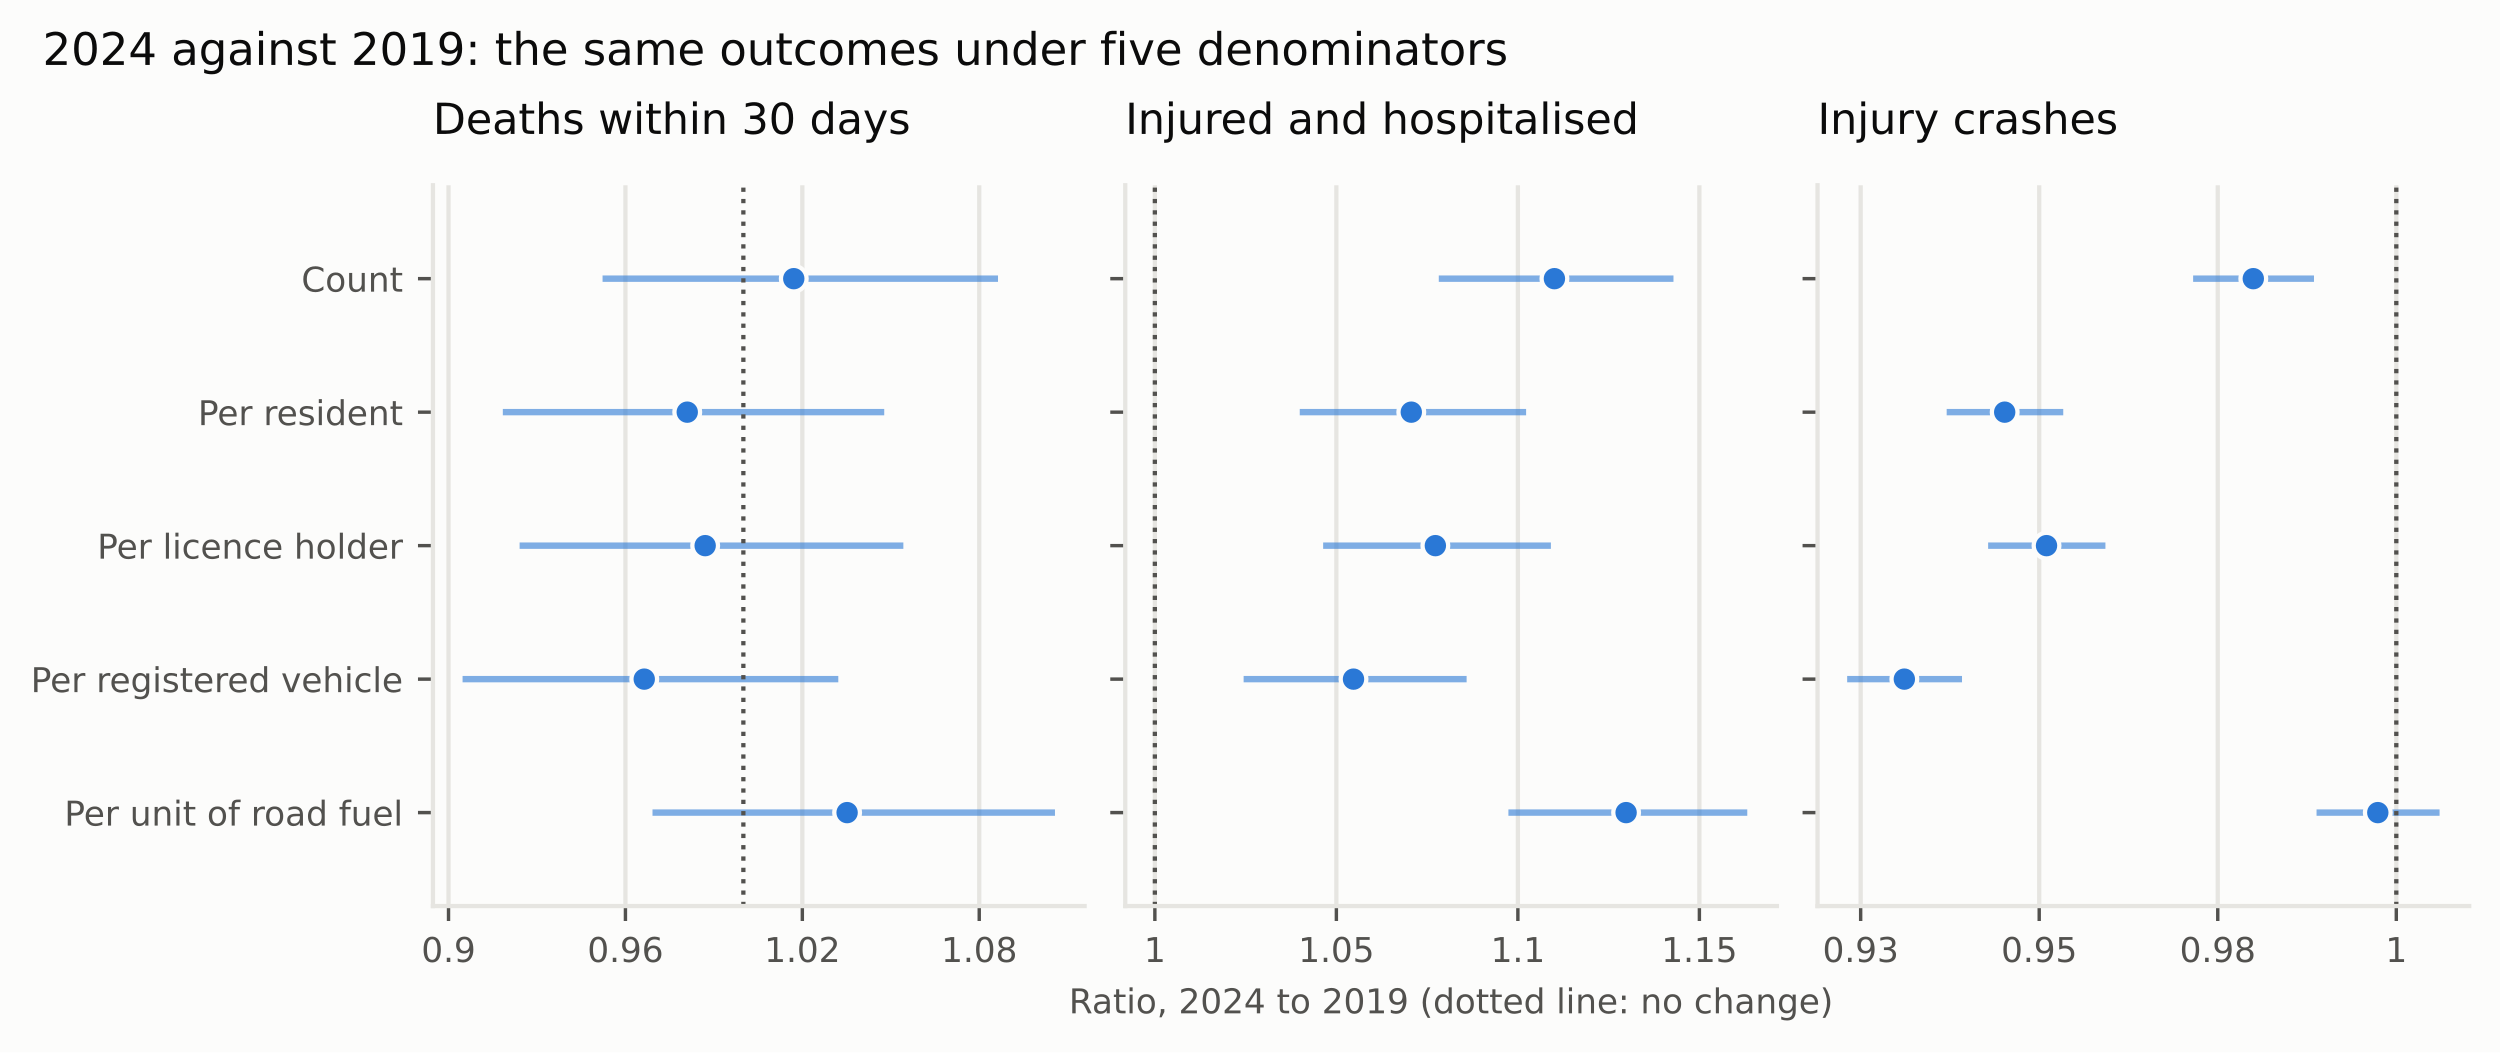
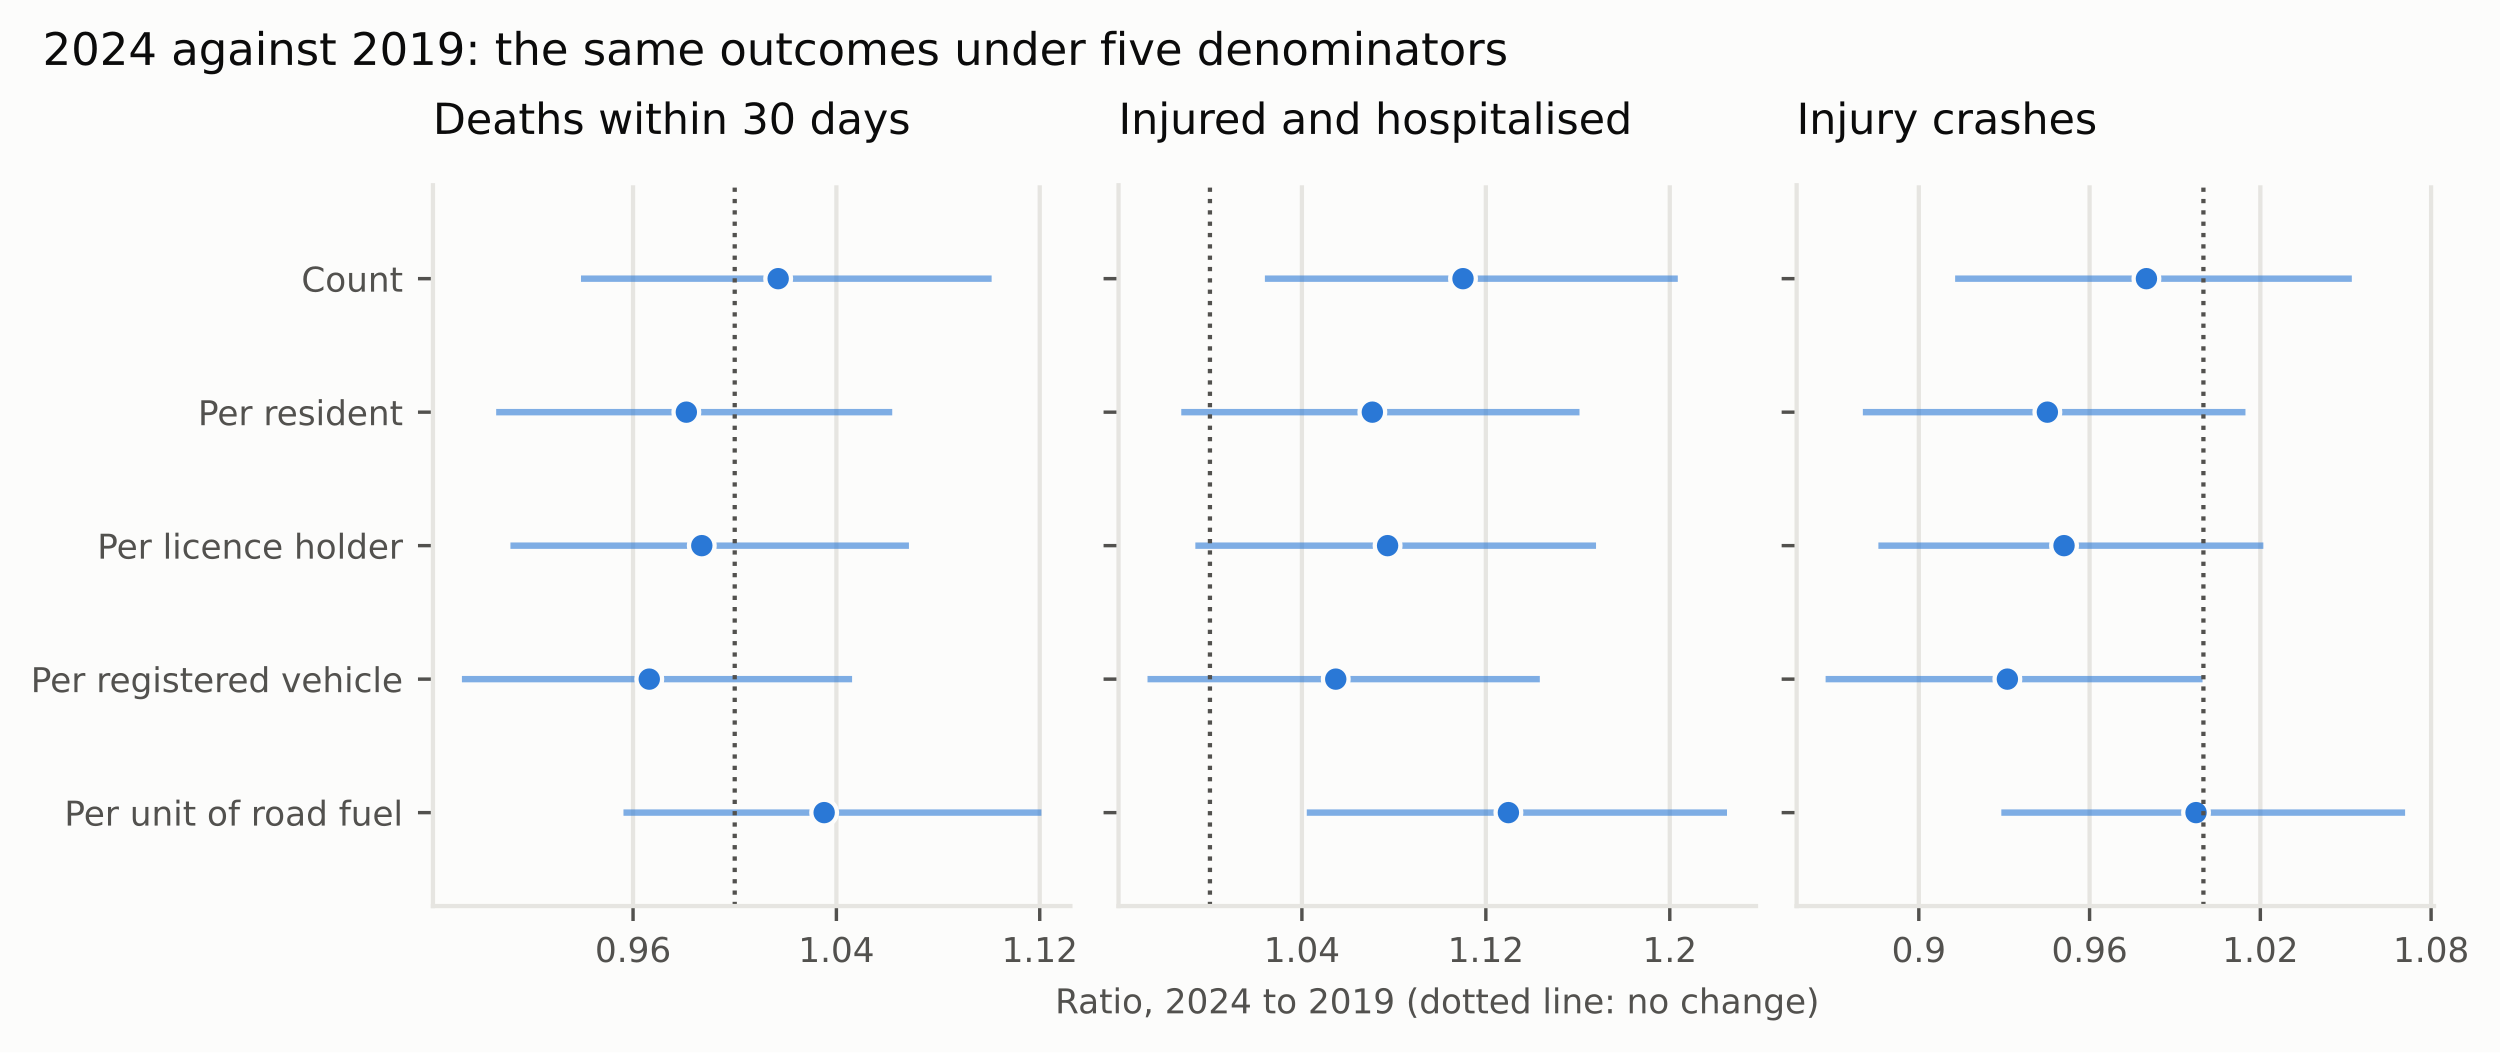
- <svg xmlns="http://www.w3.org/2000/svg" xmlns:xlink="http://www.w3.org/1999/xlink" width="584.4pt" height="246pt" viewBox="0 0 584.4 246" version="1.1">
+ <svg xmlns="http://www.w3.org/2000/svg" xmlns:xlink="http://www.w3.org/1999/xlink" width="584.398pt" height="246pt" viewBox="0 0 584.398 246" version="1.1">
  <defs>
    <style type="text/css">*{stroke-linejoin: round; stroke-linecap: butt}</style>
  </defs>
  <g id="figure_1">
    <g id="patch_1">
-       <path d="M 0 246  L 584.4 246  L 584.4 0  L 0 0  z " style="fill: #fcfcfb" />
+       <path d="M 0 246  L 584.398 246  L 584.398 0  L 0 0  z " style="fill: #fcfcfb" />
    </g>
    <g id="axes_1">
      <g id="patch_2">
-         <path d="M 101.205 211.799  L 253.536 211.799  L 253.536 43.3  L 101.205 43.3  z " style="fill: #fcfcfb" />
+         <path d="M 101.205 211.799  L 250.214 211.799  L 250.214 43.3  L 101.205 43.3  z " style="fill: #fcfcfb" />
      </g>
      <g id="matplotlib.axis_1">
        <g id="xtick_1">
          <g id="line2d_1">
-             <path d="M 104.846 211.799  L 104.846 43.3  " clip-path="url(#paa0eaac6fc)" style="fill: none; stroke: #e6e5e1; stroke-linecap: round" />
+             <path d="M 147.981 211.799  L 147.981 43.3  " clip-path="url(#p9dacc897f0)" style="fill: none; stroke: #e6e5e1; stroke-linecap: round" />
          </g>
          <g id="line2d_2">
            <defs>
              <path id="m3a9c350e79" d="M 0 0  L 0 3.5  " style="stroke: #52514e; stroke-width: 0.8" />
            </defs>
            <g>
-               <use xlink:href="#m3a9c350e79" x="104.846" y="211.799" style="fill: #52514e; stroke: #52514e; stroke-width: 0.8" />
+               <use xlink:href="#m3a9c350e79" x="147.981" y="211.799" style="fill: #52514e; stroke: #52514e; stroke-width: 0.8" />
            </g>
          </g>
          <g id="text_1">
-             <text style="font-size: 8px; font-family: 'DejaVu Sans', 'Bitstream Vera Sans', 'Computer Modern Sans Serif', 'Lucida Grande', 'Verdana', 'Geneva', 'Lucid', 'Arial', 'Helvetica', 'Avant Garde', sans-serif; text-anchor: middle; fill: #52514e" x="104.846" y="224.877" transform="rotate(-0 104.8459 224.877)">0.9</text>
+             <text style="font-size: 8px; font-family: 'DejaVu Sans', 'Bitstream Vera Sans', 'Computer Modern Sans Serif', 'Lucida Grande', 'Verdana', 'Geneva', 'Lucid', 'Arial', 'Helvetica', 'Avant Garde', sans-serif; text-anchor: middle; fill: #52514e" x="147.981" y="224.877" transform="rotate(-0 147.9812 224.877)">0.96</text>
          </g>
        </g>
        <g id="xtick_2">
          <g id="line2d_3">
-             <path d="M 146.2 211.799  L 146.2 43.3  " clip-path="url(#paa0eaac6fc)" style="fill: none; stroke: #e6e5e1; stroke-linecap: round" />
+             <path d="M 195.514 211.799  L 195.514 43.3  " clip-path="url(#p9dacc897f0)" style="fill: none; stroke: #e6e5e1; stroke-linecap: round" />
          </g>
          <g id="line2d_4">
            <g>
-               <use xlink:href="#m3a9c350e79" x="146.2" y="211.799" style="fill: #52514e; stroke: #52514e; stroke-width: 0.8" />
+               <use xlink:href="#m3a9c350e79" x="195.514" y="211.799" style="fill: #52514e; stroke: #52514e; stroke-width: 0.8" />
            </g>
          </g>
          <g id="text_2">
-             <text style="font-size: 8px; font-family: 'DejaVu Sans', 'Bitstream Vera Sans', 'Computer Modern Sans Serif', 'Lucida Grande', 'Verdana', 'Geneva', 'Lucid', 'Arial', 'Helvetica', 'Avant Garde', sans-serif; text-anchor: middle; fill: #52514e" x="146.2" y="224.877" transform="rotate(-0 146.1997 224.877)">0.96</text>
+             <text style="font-size: 8px; font-family: 'DejaVu Sans', 'Bitstream Vera Sans', 'Computer Modern Sans Serif', 'Lucida Grande', 'Verdana', 'Geneva', 'Lucid', 'Arial', 'Helvetica', 'Avant Garde', sans-serif; text-anchor: middle; fill: #52514e" x="195.514" y="224.877" transform="rotate(-0 195.5139 224.877)">1.04</text>
          </g>
        </g>
        <g id="xtick_3">
          <g id="line2d_5">
-             <path d="M 187.554 211.799  L 187.554 43.3  " clip-path="url(#paa0eaac6fc)" style="fill: none; stroke: #e6e5e1; stroke-linecap: round" />
+             <path d="M 243.047 211.799  L 243.047 43.3  " clip-path="url(#p9dacc897f0)" style="fill: none; stroke: #e6e5e1; stroke-linecap: round" />
          </g>
          <g id="line2d_6">
            <g>
-               <use xlink:href="#m3a9c350e79" x="187.554" y="211.799" style="fill: #52514e; stroke: #52514e; stroke-width: 0.8" />
+               <use xlink:href="#m3a9c350e79" x="243.047" y="211.799" style="fill: #52514e; stroke: #52514e; stroke-width: 0.8" />
            </g>
          </g>
          <g id="text_3">
-             <text style="font-size: 8px; font-family: 'DejaVu Sans', 'Bitstream Vera Sans', 'Computer Modern Sans Serif', 'Lucida Grande', 'Verdana', 'Geneva', 'Lucid', 'Arial', 'Helvetica', 'Avant Garde', sans-serif; text-anchor: middle; fill: #52514e" x="187.554" y="224.877" transform="rotate(-0 187.5535 224.877)">1.02</text>
-           </g>
-         </g>
-         <g id="xtick_4">
-           <g id="line2d_7">
-             <path d="M 228.907 211.799  L 228.907 43.3  " clip-path="url(#paa0eaac6fc)" style="fill: none; stroke: #e6e5e1; stroke-linecap: round" />
-           </g>
-           <g id="line2d_8">
-             <g>
-               <use xlink:href="#m3a9c350e79" x="228.907" y="211.799" style="fill: #52514e; stroke: #52514e; stroke-width: 0.8" />
-             </g>
-           </g>
-           <g id="text_4">
-             <text style="font-size: 8px; font-family: 'DejaVu Sans', 'Bitstream Vera Sans', 'Computer Modern Sans Serif', 'Lucida Grande', 'Verdana', 'Geneva', 'Lucid', 'Arial', 'Helvetica', 'Avant Garde', sans-serif; text-anchor: middle; fill: #52514e" x="228.907" y="224.877" transform="rotate(-0 228.9074 224.877)">1.08</text>
+             <text style="font-size: 8px; font-family: 'DejaVu Sans', 'Bitstream Vera Sans', 'Computer Modern Sans Serif', 'Lucida Grande', 'Verdana', 'Geneva', 'Lucid', 'Arial', 'Helvetica', 'Avant Garde', sans-serif; text-anchor: middle; fill: #52514e" x="243.047" y="224.877" transform="rotate(-0 243.0466 224.877)">1.12</text>
          </g>
        </g>
      </g>
      <g id="matplotlib.axis_2">
        <g id="ytick_1">
-           <g id="line2d_9">
+           <g id="line2d_7">
            <defs>
              <path id="mdd3c75259f" d="M 0 0  L -3.5 0  " style="stroke: #52514e; stroke-width: 0.8" />
            </defs>
            <g>
              <use xlink:href="#mdd3c75259f" x="101.205" y="65.142" style="fill: #52514e; stroke: #52514e; stroke-width: 0.8" />
            </g>
          </g>
+           <g id="text_4">
+             <text style="font-size: 8px; font-family: 'DejaVu Sans', 'Bitstream Vera Sans', 'Computer Modern Sans Serif', 'Lucida Grande', 'Verdana', 'Geneva', 'Lucid', 'Arial', 'Helvetica', 'Avant Garde', sans-serif; text-anchor: end; fill: #52514e" x="94.205" y="68.181" transform="rotate(-0 94.205 68.18128)">Count</text>
+           </g>
+         </g>
+         <g id="ytick_2">
+           <g id="line2d_8">
+             <g>
+               <use xlink:href="#mdd3c75259f" x="101.205" y="96.346" style="fill: #52514e; stroke: #52514e; stroke-width: 0.8" />
+             </g>
+           </g>
          <g id="text_5">
-             <text style="font-size: 8px; font-family: 'DejaVu Sans', 'Bitstream Vera Sans', 'Computer Modern Sans Serif', 'Lucida Grande', 'Verdana', 'Geneva', 'Lucid', 'Arial', 'Helvetica', 'Avant Garde', sans-serif; text-anchor: end; fill: #52514e" x="94.205" y="68.181" transform="rotate(-0 94.205 68.18128)">Count</text>
-           </g>
-         </g>
-         <g id="ytick_2">
+             <text style="font-size: 8px; font-family: 'DejaVu Sans', 'Bitstream Vera Sans', 'Computer Modern Sans Serif', 'Lucida Grande', 'Verdana', 'Geneva', 'Lucid', 'Arial', 'Helvetica', 'Avant Garde', sans-serif; text-anchor: end; fill: #52514e" x="94.205" y="99.385" transform="rotate(-0 94.205 99.38514)">Per resident</text>
+           </g>
+         </g>
+         <g id="ytick_3">
+           <g id="line2d_9">
+             <g>
+               <use xlink:href="#mdd3c75259f" x="101.205" y="127.549" style="fill: #52514e; stroke: #52514e; stroke-width: 0.8" />
+             </g>
+           </g>
+           <g id="text_6">
+             <text style="font-size: 8px; font-family: 'DejaVu Sans', 'Bitstream Vera Sans', 'Computer Modern Sans Serif', 'Lucida Grande', 'Verdana', 'Geneva', 'Lucid', 'Arial', 'Helvetica', 'Avant Garde', sans-serif; text-anchor: end; fill: #52514e" x="94.205" y="130.589" transform="rotate(-0 94.205 130.5887)">Per licence holder</text>
+           </g>
+         </g>
+         <g id="ytick_4">
          <g id="line2d_10">
            <g>
-               <use xlink:href="#mdd3c75259f" x="101.205" y="96.346" style="fill: #52514e; stroke: #52514e; stroke-width: 0.8" />
-             </g>
-           </g>
-           <g id="text_6">
-             <text style="font-size: 8px; font-family: 'DejaVu Sans', 'Bitstream Vera Sans', 'Computer Modern Sans Serif', 'Lucida Grande', 'Verdana', 'Geneva', 'Lucid', 'Arial', 'Helvetica', 'Avant Garde', sans-serif; text-anchor: end; fill: #52514e" x="94.205" y="99.385" transform="rotate(-0 94.205 99.38514)">Per resident</text>
-           </g>
-         </g>
-         <g id="ytick_3">
+               <use xlink:href="#mdd3c75259f" x="101.205" y="158.753" style="fill: #52514e; stroke: #52514e; stroke-width: 0.8" />
+             </g>
+           </g>
+           <g id="text_7">
+             <text style="font-size: 8px; font-family: 'DejaVu Sans', 'Bitstream Vera Sans', 'Computer Modern Sans Serif', 'Lucida Grande', 'Verdana', 'Geneva', 'Lucid', 'Arial', 'Helvetica', 'Avant Garde', sans-serif; text-anchor: end; fill: #52514e" x="94.205" y="161.792" transform="rotate(-0 94.205 161.7922)">Per registered vehicle</text>
+           </g>
+         </g>
+         <g id="ytick_5">
          <g id="line2d_11">
            <g>
-               <use xlink:href="#mdd3c75259f" x="101.205" y="127.549" style="fill: #52514e; stroke: #52514e; stroke-width: 0.8" />
-             </g>
-           </g>
-           <g id="text_7">
-             <text style="font-size: 8px; font-family: 'DejaVu Sans', 'Bitstream Vera Sans', 'Computer Modern Sans Serif', 'Lucida Grande', 'Verdana', 'Geneva', 'Lucid', 'Arial', 'Helvetica', 'Avant Garde', sans-serif; text-anchor: end; fill: #52514e" x="94.205" y="130.589" transform="rotate(-0 94.205 130.5887)">Per licence holder</text>
-           </g>
-         </g>
-         <g id="ytick_4">
-           <g id="line2d_12">
-             <g>
-               <use xlink:href="#mdd3c75259f" x="101.205" y="158.753" style="fill: #52514e; stroke: #52514e; stroke-width: 0.8" />
+               <use xlink:href="#mdd3c75259f" x="101.205" y="189.956" style="fill: #52514e; stroke: #52514e; stroke-width: 0.8" />
            </g>
          </g>
          <g id="text_8">
-             <text style="font-size: 8px; font-family: 'DejaVu Sans', 'Bitstream Vera Sans', 'Computer Modern Sans Serif', 'Lucida Grande', 'Verdana', 'Geneva', 'Lucid', 'Arial', 'Helvetica', 'Avant Garde', sans-serif; text-anchor: end; fill: #52514e" x="94.205" y="161.792" transform="rotate(-0 94.205 161.7922)">Per registered vehicle</text>
-           </g>
-         </g>
-         <g id="ytick_5">
-           <g id="line2d_13">
-             <g>
-               <use xlink:href="#mdd3c75259f" x="101.205" y="189.956" style="fill: #52514e; stroke: #52514e; stroke-width: 0.8" />
-             </g>
-           </g>
-           <g id="text_9">
            <text style="font-size: 8px; font-family: 'DejaVu Sans', 'Bitstream Vera Sans', 'Computer Modern Sans Serif', 'Lucida Grande', 'Verdana', 'Geneva', 'Lucid', 'Arial', 'Helvetica', 'Avant Garde', sans-serif; text-anchor: end; fill: #52514e" x="94.205" y="192.996" transform="rotate(-0 94.205 192.9958)">Per unit of road fuel</text>
          </g>
        </g>
      </g>
      <g id="LineCollection_1">
-         <path d="M 140.853 65.142  L 233.293 65.142  " clip-path="url(#paa0eaac6fc)" style="fill: none; stroke: #2a78d6; stroke-opacity: 0.6; stroke-width: 1.5" />
-         <path d="M 117.54 96.346  L 206.697 96.346  " clip-path="url(#paa0eaac6fc)" style="fill: none; stroke: #2a78d6; stroke-opacity: 0.6; stroke-width: 1.5" />
-         <path d="M 121.462 127.549  L 211.171 127.549  " clip-path="url(#paa0eaac6fc)" style="fill: none; stroke: #2a78d6; stroke-opacity: 0.6; stroke-width: 1.5" />
-         <path d="M 108.129 158.753  L 195.96 158.753  " clip-path="url(#paa0eaac6fc)" style="fill: none; stroke: #2a78d6; stroke-opacity: 0.6; stroke-width: 1.5" />
-         <path d="M 152.527 189.956  L 246.612 189.956  " clip-path="url(#paa0eaac6fc)" style="fill: none; stroke: #2a78d6; stroke-opacity: 0.6; stroke-width: 1.5" />
-       </g>
-       <g id="line2d_14">
+         <path d="M 135.811 65.142  L 231.804 65.142  " clip-path="url(#p9dacc897f0)" style="fill: none; stroke: #2a78d6; stroke-opacity: 0.6; stroke-width: 1.5" />
+         <path d="M 115.983 96.346  L 208.566 96.346  " clip-path="url(#p9dacc897f0)" style="fill: none; stroke: #2a78d6; stroke-opacity: 0.6; stroke-width: 1.5" />
+         <path d="M 119.318 127.549  L 212.475 127.549  " clip-path="url(#p9dacc897f0)" style="fill: none; stroke: #2a78d6; stroke-opacity: 0.6; stroke-width: 1.5" />
+         <path d="M 107.978 158.753  L 199.185 158.753  " clip-path="url(#p9dacc897f0)" style="fill: none; stroke: #2a78d6; stroke-opacity: 0.6; stroke-width: 1.5" />
+         <path d="M 145.741 189.956  L 243.441 189.956  " clip-path="url(#p9dacc897f0)" style="fill: none; stroke: #2a78d6; stroke-opacity: 0.6; stroke-width: 1.5" />
+       </g>
+       <g id="line2d_12">
        <defs>
          <path id="m46226ccf0c" d="M 0 3  C 0.796 3 1.559 2.684 2.121 2.121  C 2.684 1.559 3 0.796 3 0  C 3 -0.796 2.684 -1.559 2.121 -2.121  C 1.559 -2.684 0.796 -3 0 -3  C -0.796 -3 -1.559 -2.684 -2.121 -2.121  C -2.684 -1.559 -3 -0.796 -3 0  C -3 0.796 -2.684 1.559 -2.121 2.121  C -1.559 2.684 -0.796 3 0 3  z " style="stroke: #fcfcfb" />
        </defs>
-         <g clip-path="url(#paa0eaac6fc)">
-           <use xlink:href="#m46226ccf0c" x="185.551" y="65.142" style="fill: #2a78d6; stroke: #fcfcfb" />
-           <use xlink:href="#m46226ccf0c" x="160.651" y="96.346" style="fill: #2a78d6; stroke: #fcfcfb" />
-           <use xlink:href="#m46226ccf0c" x="164.84" y="127.549" style="fill: #2a78d6; stroke: #fcfcfb" />
-           <use xlink:href="#m46226ccf0c" x="150.599" y="158.753" style="fill: #2a78d6; stroke: #fcfcfb" />
-           <use xlink:href="#m46226ccf0c" x="198.021" y="189.956" style="fill: #2a78d6; stroke: #fcfcfb" />
-         </g>
-       </g>
-       <g id="line2d_15">
-         <path d="M 173.769 211.799  L 173.769 43.3  " clip-path="url(#paa0eaac6fc)" style="fill: none; stroke-dasharray: 1,1.65; stroke-dashoffset: 0; stroke: #52514e" />
+         <g clip-path="url(#p9dacc897f0)">
+           <use xlink:href="#m46226ccf0c" x="181.904" y="65.142" style="fill: #2a78d6; stroke: #fcfcfb" />
+           <use xlink:href="#m46226ccf0c" x="160.439" y="96.346" style="fill: #2a78d6; stroke: #fcfcfb" />
+           <use xlink:href="#m46226ccf0c" x="164.05" y="127.549" style="fill: #2a78d6; stroke: #fcfcfb" />
+           <use xlink:href="#m46226ccf0c" x="151.773" y="158.753" style="fill: #2a78d6; stroke: #fcfcfb" />
+           <use xlink:href="#m46226ccf0c" x="192.654" y="189.956" style="fill: #2a78d6; stroke: #fcfcfb" />
+         </g>
+       </g>
+       <g id="line2d_13">
+         <path d="M 171.748 211.799  L 171.748 43.3  " clip-path="url(#p9dacc897f0)" style="fill: none; stroke-dasharray: 1,1.65; stroke-dashoffset: 0; stroke: #52514e" />
      </g>
      <g id="patch_3">
        <path d="M 101.205 211.799  L 101.205 43.3  " style="fill: none; stroke: #e6e5e1; stroke-linejoin: miter; stroke-linecap: square" />
      </g>
      <g id="patch_4">
-         <path d="M 101.205 211.799  L 253.536 211.799  " style="fill: none; stroke: #e6e5e1; stroke-linejoin: miter; stroke-linecap: square" />
-       </g>
-       <g id="text_10">
+         <path d="M 101.205 211.799  L 250.214 211.799  " style="fill: none; stroke: #e6e5e1; stroke-linejoin: miter; stroke-linecap: square" />
+       </g>
+       <g id="text_9">
        <text style="font-size: 10px; font-family: 'DejaVu Sans', 'Bitstream Vera Sans', 'Computer Modern Sans Serif', 'Lucida Grande', 'Verdana', 'Geneva', 'Lucid', 'Arial', 'Helvetica', 'Avant Garde', sans-serif; text-anchor: start; fill: #0b0b0b" x="101.205" y="31.3" transform="rotate(-0 101.205 31.29974)">Deaths within 30 days</text>
      </g>
    </g>
    <g id="axes_2">
      <g id="patch_5">
-         <path d="M 263.037 211.799  L 415.368 211.799  L 415.368 43.3  L 263.037 43.3  z " style="fill: #fcfcfb" />
+         <path d="M 261.468 211.799  L 410.477 211.799  L 410.477 43.3  L 261.468 43.3  z " style="fill: #fcfcfb" />
      </g>
      <g id="matplotlib.axis_3">
+         <g id="xtick_4">
+           <g id="line2d_14">
+             <path d="M 304.332 211.799  L 304.332 43.3  " clip-path="url(#p8fe2b2ac42)" style="fill: none; stroke: #e6e5e1; stroke-linecap: round" />
+           </g>
+           <g id="line2d_15">
+             <g>
+               <use xlink:href="#m3a9c350e79" x="304.332" y="211.799" style="fill: #52514e; stroke: #52514e; stroke-width: 0.8" />
+             </g>
+           </g>
+           <g id="text_10">
+             <text style="font-size: 8px; font-family: 'DejaVu Sans', 'Bitstream Vera Sans', 'Computer Modern Sans Serif', 'Lucida Grande', 'Verdana', 'Geneva', 'Lucid', 'Arial', 'Helvetica', 'Avant Garde', sans-serif; text-anchor: middle; fill: #52514e" x="304.332" y="224.877" transform="rotate(-0 304.3317 224.877)">1.04</text>
+           </g>
+         </g>
        <g id="xtick_5">
          <g id="line2d_16">
-             <path d="M 269.961 211.799  L 269.961 43.3  " clip-path="url(#p11121ed322)" style="fill: none; stroke: #e6e5e1; stroke-linecap: round" />
+             <path d="M 347.329 211.799  L 347.329 43.3  " clip-path="url(#p8fe2b2ac42)" style="fill: none; stroke: #e6e5e1; stroke-linecap: round" />
          </g>
          <g id="line2d_17">
            <g>
-               <use xlink:href="#m3a9c350e79" x="269.961" y="211.799" style="fill: #52514e; stroke: #52514e; stroke-width: 0.8" />
+               <use xlink:href="#m3a9c350e79" x="347.329" y="211.799" style="fill: #52514e; stroke: #52514e; stroke-width: 0.8" />
            </g>
          </g>
          <g id="text_11">
-             <text style="font-size: 8px; font-family: 'DejaVu Sans', 'Bitstream Vera Sans', 'Computer Modern Sans Serif', 'Lucida Grande', 'Verdana', 'Geneva', 'Lucid', 'Arial', 'Helvetica', 'Avant Garde', sans-serif; text-anchor: middle; fill: #52514e" x="269.961" y="224.877" transform="rotate(-0 269.9608 224.877)">1</text>
+             <text style="font-size: 8px; font-family: 'DejaVu Sans', 'Bitstream Vera Sans', 'Computer Modern Sans Serif', 'Lucida Grande', 'Verdana', 'Geneva', 'Lucid', 'Arial', 'Helvetica', 'Avant Garde', sans-serif; text-anchor: middle; fill: #52514e" x="347.329" y="224.877" transform="rotate(-0 347.3294 224.877)">1.12</text>
          </g>
        </g>
        <g id="xtick_6">
          <g id="line2d_18">
-             <path d="M 312.39 211.799  L 312.39 43.3  " clip-path="url(#p11121ed322)" style="fill: none; stroke: #e6e5e1; stroke-linecap: round" />
+             <path d="M 390.327 211.799  L 390.327 43.3  " clip-path="url(#p8fe2b2ac42)" style="fill: none; stroke: #e6e5e1; stroke-linecap: round" />
          </g>
          <g id="line2d_19">
            <g>
-               <use xlink:href="#m3a9c350e79" x="312.39" y="211.799" style="fill: #52514e; stroke: #52514e; stroke-width: 0.8" />
+               <use xlink:href="#m3a9c350e79" x="390.327" y="211.799" style="fill: #52514e; stroke: #52514e; stroke-width: 0.8" />
            </g>
          </g>
          <g id="text_12">
-             <text style="font-size: 8px; font-family: 'DejaVu Sans', 'Bitstream Vera Sans', 'Computer Modern Sans Serif', 'Lucida Grande', 'Verdana', 'Geneva', 'Lucid', 'Arial', 'Helvetica', 'Avant Garde', sans-serif; text-anchor: middle; fill: #52514e" x="312.39" y="224.877" transform="rotate(-0 312.3901 224.877)">1.05</text>
-           </g>
-         </g>
-         <g id="xtick_7">
-           <g id="line2d_20">
-             <path d="M 354.819 211.799  L 354.819 43.3  " clip-path="url(#p11121ed322)" style="fill: none; stroke: #e6e5e1; stroke-linecap: round" />
-           </g>
-           <g id="line2d_21">
-             <g>
-               <use xlink:href="#m3a9c350e79" x="354.819" y="211.799" style="fill: #52514e; stroke: #52514e; stroke-width: 0.8" />
-             </g>
-           </g>
-           <g id="text_13">
-             <text style="font-size: 8px; font-family: 'DejaVu Sans', 'Bitstream Vera Sans', 'Computer Modern Sans Serif', 'Lucida Grande', 'Verdana', 'Geneva', 'Lucid', 'Arial', 'Helvetica', 'Avant Garde', sans-serif; text-anchor: middle; fill: #52514e" x="354.819" y="224.877" transform="rotate(-0 354.8193 224.877)">1.1</text>
-           </g>
-         </g>
-         <g id="xtick_8">
-           <g id="line2d_22">
-             <path d="M 397.249 211.799  L 397.249 43.3  " clip-path="url(#p11121ed322)" style="fill: none; stroke: #e6e5e1; stroke-linecap: round" />
-           </g>
-           <g id="line2d_23">
-             <g>
-               <use xlink:href="#m3a9c350e79" x="397.249" y="211.799" style="fill: #52514e; stroke: #52514e; stroke-width: 0.8" />
-             </g>
-           </g>
-           <g id="text_14">
-             <text style="font-size: 8px; font-family: 'DejaVu Sans', 'Bitstream Vera Sans', 'Computer Modern Sans Serif', 'Lucida Grande', 'Verdana', 'Geneva', 'Lucid', 'Arial', 'Helvetica', 'Avant Garde', sans-serif; text-anchor: middle; fill: #52514e" x="397.249" y="224.877" transform="rotate(-0 397.2486 224.877)">1.15</text>
-           </g>
-         </g>
-         <g id="text_15">
-           <text style="font-size: 8px; font-family: 'DejaVu Sans', 'Bitstream Vera Sans', 'Computer Modern Sans Serif', 'Lucida Grande', 'Verdana', 'Geneva', 'Lucid', 'Arial', 'Helvetica', 'Avant Garde', sans-serif; text-anchor: middle; fill: #52514e" x="339.202" y="236.878" transform="rotate(-0 339.2023 236.8776)">Ratio, 2024 to 2019 (dotted line: no change)</text>
+             <text style="font-size: 8px; font-family: 'DejaVu Sans', 'Bitstream Vera Sans', 'Computer Modern Sans Serif', 'Lucida Grande', 'Verdana', 'Geneva', 'Lucid', 'Arial', 'Helvetica', 'Avant Garde', sans-serif; text-anchor: middle; fill: #52514e" x="390.327" y="224.877" transform="rotate(-0 390.327 224.877)">1.2</text>
+           </g>
+         </g>
+         <g id="text_13">
+           <text style="font-size: 8px; font-family: 'DejaVu Sans', 'Bitstream Vera Sans', 'Computer Modern Sans Serif', 'Lucida Grande', 'Verdana', 'Geneva', 'Lucid', 'Arial', 'Helvetica', 'Avant Garde', sans-serif; text-anchor: middle; fill: #52514e" x="335.973" y="236.878" transform="rotate(-0 335.9726 236.8776)">Ratio, 2024 to 2019 (dotted line: no change)</text>
        </g>
      </g>
      <g id="matplotlib.axis_4">
        <g id="ytick_6">
+           <g id="line2d_20">
+             <g>
+               <use xlink:href="#mdd3c75259f" x="261.468" y="65.142" style="fill: #52514e; stroke: #52514e; stroke-width: 0.8" />
+             </g>
+           </g>
+         </g>
+         <g id="ytick_7">
+           <g id="line2d_21">
+             <g>
+               <use xlink:href="#mdd3c75259f" x="261.468" y="96.346" style="fill: #52514e; stroke: #52514e; stroke-width: 0.8" />
+             </g>
+           </g>
+         </g>
+         <g id="ytick_8">
+           <g id="line2d_22">
+             <g>
+               <use xlink:href="#mdd3c75259f" x="261.468" y="127.549" style="fill: #52514e; stroke: #52514e; stroke-width: 0.8" />
+             </g>
+           </g>
+         </g>
+         <g id="ytick_9">
+           <g id="line2d_23">
+             <g>
+               <use xlink:href="#mdd3c75259f" x="261.468" y="158.753" style="fill: #52514e; stroke: #52514e; stroke-width: 0.8" />
+             </g>
+           </g>
+         </g>
+         <g id="ytick_10">
          <g id="line2d_24">
            <g>
-               <use xlink:href="#mdd3c75259f" x="263.037" y="65.142" style="fill: #52514e; stroke: #52514e; stroke-width: 0.8" />
-             </g>
-           </g>
-         </g>
-         <g id="ytick_7">
-           <g id="line2d_25">
-             <g>
-               <use xlink:href="#mdd3c75259f" x="263.037" y="96.346" style="fill: #52514e; stroke: #52514e; stroke-width: 0.8" />
-             </g>
-           </g>
-         </g>
-         <g id="ytick_8">
-           <g id="line2d_26">
-             <g>
-               <use xlink:href="#mdd3c75259f" x="263.037" y="127.549" style="fill: #52514e; stroke: #52514e; stroke-width: 0.8" />
-             </g>
-           </g>
-         </g>
-         <g id="ytick_9">
-           <g id="line2d_27">
-             <g>
-               <use xlink:href="#mdd3c75259f" x="263.037" y="158.753" style="fill: #52514e; stroke: #52514e; stroke-width: 0.8" />
-             </g>
-           </g>
-         </g>
-         <g id="ytick_10">
-           <g id="line2d_28">
-             <g>
-               <use xlink:href="#mdd3c75259f" x="263.037" y="189.956" style="fill: #52514e; stroke: #52514e; stroke-width: 0.8" />
+               <use xlink:href="#mdd3c75259f" x="261.468" y="189.956" style="fill: #52514e; stroke: #52514e; stroke-width: 0.8" />
            </g>
          </g>
        </g>
      </g>
      <g id="LineCollection_2">
-         <path d="M 336.329 65.142  L 391.192 65.142  " clip-path="url(#p11121ed322)" style="fill: none; stroke: #2a78d6; stroke-opacity: 0.6; stroke-width: 1.5" />
-         <path d="M 303.83 96.346  L 356.744 96.346  " clip-path="url(#p11121ed322)" style="fill: none; stroke: #2a78d6; stroke-opacity: 0.6; stroke-width: 1.5" />
-         <path d="M 309.297 127.549  L 362.539 127.549  " clip-path="url(#p11121ed322)" style="fill: none; stroke: #2a78d6; stroke-opacity: 0.6; stroke-width: 1.5" />
-         <path d="M 290.71 158.753  L 342.838 158.753  " clip-path="url(#p11121ed322)" style="fill: none; stroke: #2a78d6; stroke-opacity: 0.6; stroke-width: 1.5" />
-         <path d="M 352.605 189.956  L 408.444 189.956  " clip-path="url(#p11121ed322)" style="fill: none; stroke: #2a78d6; stroke-opacity: 0.6; stroke-width: 1.5" />
-       </g>
-       <g id="line2d_29">
-         <g clip-path="url(#p11121ed322)">
-           <use xlink:href="#m46226ccf0c" x="363.361" y="65.142" style="fill: #2a78d6; stroke: #fcfcfb" />
-           <use xlink:href="#m46226ccf0c" x="329.902" y="96.346" style="fill: #2a78d6; stroke: #fcfcfb" />
-           <use xlink:href="#m46226ccf0c" x="335.531" y="127.549" style="fill: #2a78d6; stroke: #fcfcfb" />
-           <use xlink:href="#m46226ccf0c" x="316.395" y="158.753" style="fill: #2a78d6; stroke: #fcfcfb" />
-           <use xlink:href="#m46226ccf0c" x="380.118" y="189.956" style="fill: #2a78d6; stroke: #fcfcfb" />
-         </g>
-       </g>
-       <g id="line2d_30">
-         <path d="M 269.961 211.799  L 269.961 43.3  " clip-path="url(#p11121ed322)" style="fill: none; stroke-dasharray: 1,1.65; stroke-dashoffset: 0; stroke: #52514e" />
+         <path d="M 295.68 65.142  L 392.198 65.142  " clip-path="url(#p8fe2b2ac42)" style="fill: none; stroke: #2a78d6; stroke-opacity: 0.6; stroke-width: 1.5" />
+         <path d="M 276.132 96.346  L 369.222 96.346  " clip-path="url(#p8fe2b2ac42)" style="fill: none; stroke: #2a78d6; stroke-opacity: 0.6; stroke-width: 1.5" />
+         <path d="M 279.421 127.549  L 373.087 127.549  " clip-path="url(#p8fe2b2ac42)" style="fill: none; stroke: #2a78d6; stroke-opacity: 0.6; stroke-width: 1.5" />
+         <path d="M 268.241 158.753  L 359.947 158.753  " clip-path="url(#p8fe2b2ac42)" style="fill: none; stroke: #2a78d6; stroke-opacity: 0.6; stroke-width: 1.5" />
+         <path d="M 305.469 189.956  L 403.704 189.956  " clip-path="url(#p8fe2b2ac42)" style="fill: none; stroke: #2a78d6; stroke-opacity: 0.6; stroke-width: 1.5" />
+       </g>
+       <g id="line2d_25">
+         <g clip-path="url(#p8fe2b2ac42)">
+           <use xlink:href="#m46226ccf0c" x="341.99" y="65.142" style="fill: #2a78d6; stroke: #fcfcfb" />
+           <use xlink:href="#m46226ccf0c" x="320.798" y="96.346" style="fill: #2a78d6; stroke: #fcfcfb" />
+           <use xlink:href="#m46226ccf0c" x="324.363" y="127.549" style="fill: #2a78d6; stroke: #fcfcfb" />
+           <use xlink:href="#m46226ccf0c" x="312.243" y="158.753" style="fill: #2a78d6; stroke: #fcfcfb" />
+           <use xlink:href="#m46226ccf0c" x="352.603" y="189.956" style="fill: #2a78d6; stroke: #fcfcfb" />
+         </g>
+       </g>
+       <g id="line2d_26">
+         <path d="M 282.833 211.799  L 282.833 43.3  " clip-path="url(#p8fe2b2ac42)" style="fill: none; stroke-dasharray: 1,1.65; stroke-dashoffset: 0; stroke: #52514e" />
      </g>
      <g id="patch_6">
-         <path d="M 263.037 211.799  L 263.037 43.3  " style="fill: none; stroke: #e6e5e1; stroke-linejoin: miter; stroke-linecap: square" />
+         <path d="M 261.468 211.799  L 261.468 43.3  " style="fill: none; stroke: #e6e5e1; stroke-linejoin: miter; stroke-linecap: square" />
      </g>
      <g id="patch_7">
-         <path d="M 263.037 211.799  L 415.368 211.799  " style="fill: none; stroke: #e6e5e1; stroke-linejoin: miter; stroke-linecap: square" />
-       </g>
-       <g id="text_16">
-         <text style="font-size: 10px; font-family: 'DejaVu Sans', 'Bitstream Vera Sans', 'Computer Modern Sans Serif', 'Lucida Grande', 'Verdana', 'Geneva', 'Lucid', 'Arial', 'Helvetica', 'Avant Garde', sans-serif; text-anchor: start; fill: #0b0b0b" x="263.037" y="31.3" transform="rotate(-0 263.0367 31.29974)">Injured and hospitalised</text>
+         <path d="M 261.468 211.799  L 410.477 211.799  " style="fill: none; stroke: #e6e5e1; stroke-linejoin: miter; stroke-linecap: square" />
+       </g>
+       <g id="text_14">
+         <text style="font-size: 10px; font-family: 'DejaVu Sans', 'Bitstream Vera Sans', 'Computer Modern Sans Serif', 'Lucida Grande', 'Verdana', 'Geneva', 'Lucid', 'Arial', 'Helvetica', 'Avant Garde', sans-serif; text-anchor: start; fill: #0b0b0b" x="261.468" y="31.3" transform="rotate(-0 261.4681 31.29974)">Injured and hospitalised</text>
      </g>
    </g>
    <g id="axes_3">
      <g id="patch_8">
-         <path d="M 424.868 211.799  L 577.2 211.799  L 577.2 43.3  L 424.868 43.3  z " style="fill: #fcfcfb" />
+         <path d="M 419.978 211.799  L 568.987 211.799  L 568.987 43.3  L 419.978 43.3  z " style="fill: #fcfcfb" />
      </g>
      <g id="matplotlib.axis_5">
+         <g id="xtick_7">
+           <g id="line2d_27">
+             <path d="M 448.541 211.799  L 448.541 43.3  " clip-path="url(#p228d12078e)" style="fill: none; stroke: #e6e5e1; stroke-linecap: round" />
+           </g>
+           <g id="line2d_28">
+             <g>
+               <use xlink:href="#m3a9c350e79" x="448.541" y="211.799" style="fill: #52514e; stroke: #52514e; stroke-width: 0.8" />
+             </g>
+           </g>
+           <g id="text_15">
+             <text style="font-size: 8px; font-family: 'DejaVu Sans', 'Bitstream Vera Sans', 'Computer Modern Sans Serif', 'Lucida Grande', 'Verdana', 'Geneva', 'Lucid', 'Arial', 'Helvetica', 'Avant Garde', sans-serif; text-anchor: middle; fill: #52514e" x="448.541" y="224.877" transform="rotate(-0 448.5408 224.877)">0.9</text>
+           </g>
+         </g>
+         <g id="xtick_8">
+           <g id="line2d_29">
+             <path d="M 488.458 211.799  L 488.458 43.3  " clip-path="url(#p228d12078e)" style="fill: none; stroke: #e6e5e1; stroke-linecap: round" />
+           </g>
+           <g id="line2d_30">
+             <g>
+               <use xlink:href="#m3a9c350e79" x="488.458" y="211.799" style="fill: #52514e; stroke: #52514e; stroke-width: 0.8" />
+             </g>
+           </g>
+           <g id="text_16">
+             <text style="font-size: 8px; font-family: 'DejaVu Sans', 'Bitstream Vera Sans', 'Computer Modern Sans Serif', 'Lucida Grande', 'Verdana', 'Geneva', 'Lucid', 'Arial', 'Helvetica', 'Avant Garde', sans-serif; text-anchor: middle; fill: #52514e" x="488.458" y="224.877" transform="rotate(-0 488.4578 224.877)">0.96</text>
+           </g>
+         </g>
        <g id="xtick_9">
          <g id="line2d_31">
-             <path d="M 434.948 211.799  L 434.948 43.3  " clip-path="url(#pae38110b72)" style="fill: none; stroke: #e6e5e1; stroke-linecap: round" />
+             <path d="M 528.375 211.799  L 528.375 43.3  " clip-path="url(#p228d12078e)" style="fill: none; stroke: #e6e5e1; stroke-linecap: round" />
          </g>
          <g id="line2d_32">
            <g>
-               <use xlink:href="#m3a9c350e79" x="434.948" y="211.799" style="fill: #52514e; stroke: #52514e; stroke-width: 0.8" />
+               <use xlink:href="#m3a9c350e79" x="528.375" y="211.799" style="fill: #52514e; stroke: #52514e; stroke-width: 0.8" />
            </g>
          </g>
          <g id="text_17">
-             <text style="font-size: 8px; font-family: 'DejaVu Sans', 'Bitstream Vera Sans', 'Computer Modern Sans Serif', 'Lucida Grande', 'Verdana', 'Geneva', 'Lucid', 'Arial', 'Helvetica', 'Avant Garde', sans-serif; text-anchor: middle; fill: #52514e" x="434.948" y="224.877" transform="rotate(-0 434.948 224.877)">0.93</text>
+             <text style="font-size: 8px; font-family: 'DejaVu Sans', 'Bitstream Vera Sans', 'Computer Modern Sans Serif', 'Lucida Grande', 'Verdana', 'Geneva', 'Lucid', 'Arial', 'Helvetica', 'Avant Garde', sans-serif; text-anchor: middle; fill: #52514e" x="528.375" y="224.877" transform="rotate(-0 528.3748 224.877)">1.02</text>
          </g>
        </g>
        <g id="xtick_10">
          <g id="line2d_33">
-             <path d="M 476.685 211.799  L 476.685 43.3  " clip-path="url(#pae38110b72)" style="fill: none; stroke: #e6e5e1; stroke-linecap: round" />
+             <path d="M 568.292 211.799  L 568.292 43.3  " clip-path="url(#p228d12078e)" style="fill: none; stroke: #e6e5e1; stroke-linecap: round" />
          </g>
          <g id="line2d_34">
            <g>
-               <use xlink:href="#m3a9c350e79" x="476.685" y="211.799" style="fill: #52514e; stroke: #52514e; stroke-width: 0.8" />
+               <use xlink:href="#m3a9c350e79" x="568.292" y="211.799" style="fill: #52514e; stroke: #52514e; stroke-width: 0.8" />
            </g>
          </g>
          <g id="text_18">
-             <text style="font-size: 8px; font-family: 'DejaVu Sans', 'Bitstream Vera Sans', 'Computer Modern Sans Serif', 'Lucida Grande', 'Verdana', 'Geneva', 'Lucid', 'Arial', 'Helvetica', 'Avant Garde', sans-serif; text-anchor: middle; fill: #52514e" x="476.685" y="224.877" transform="rotate(-0 476.685 224.877)">0.95</text>
-           </g>
-         </g>
-         <g id="xtick_11">
-           <g id="line2d_35">
-             <path d="M 518.422 211.799  L 518.422 43.3  " clip-path="url(#pae38110b72)" style="fill: none; stroke: #e6e5e1; stroke-linecap: round" />
-           </g>
-           <g id="line2d_36">
-             <g>
-               <use xlink:href="#m3a9c350e79" x="518.422" y="211.799" style="fill: #52514e; stroke: #52514e; stroke-width: 0.8" />
-             </g>
-           </g>
-           <g id="text_19">
-             <text style="font-size: 8px; font-family: 'DejaVu Sans', 'Bitstream Vera Sans', 'Computer Modern Sans Serif', 'Lucida Grande', 'Verdana', 'Geneva', 'Lucid', 'Arial', 'Helvetica', 'Avant Garde', sans-serif; text-anchor: middle; fill: #52514e" x="518.422" y="224.877" transform="rotate(-0 518.422 224.877)">0.98</text>
-           </g>
-         </g>
-         <g id="xtick_12">
-           <g id="line2d_37">
-             <path d="M 560.159 211.799  L 560.159 43.3  " clip-path="url(#pae38110b72)" style="fill: none; stroke: #e6e5e1; stroke-linecap: round" />
-           </g>
-           <g id="line2d_38">
-             <g>
-               <use xlink:href="#m3a9c350e79" x="560.159" y="211.799" style="fill: #52514e; stroke: #52514e; stroke-width: 0.8" />
-             </g>
-           </g>
-           <g id="text_20">
-             <text style="font-size: 8px; font-family: 'DejaVu Sans', 'Bitstream Vera Sans', 'Computer Modern Sans Serif', 'Lucida Grande', 'Verdana', 'Geneva', 'Lucid', 'Arial', 'Helvetica', 'Avant Garde', sans-serif; text-anchor: middle; fill: #52514e" x="560.159" y="224.877" transform="rotate(-0 560.159 224.877)">1</text>
+             <text style="font-size: 8px; font-family: 'DejaVu Sans', 'Bitstream Vera Sans', 'Computer Modern Sans Serif', 'Lucida Grande', 'Verdana', 'Geneva', 'Lucid', 'Arial', 'Helvetica', 'Avant Garde', sans-serif; text-anchor: middle; fill: #52514e" x="568.292" y="224.877" transform="rotate(-0 568.2918 224.877)">1.08</text>
          </g>
        </g>
      </g>
      <g id="matplotlib.axis_6">
        <g id="ytick_11">
+           <g id="line2d_35">
+             <g>
+               <use xlink:href="#mdd3c75259f" x="419.978" y="65.142" style="fill: #52514e; stroke: #52514e; stroke-width: 0.8" />
+             </g>
+           </g>
+         </g>
+         <g id="ytick_12">
+           <g id="line2d_36">
+             <g>
+               <use xlink:href="#mdd3c75259f" x="419.978" y="96.346" style="fill: #52514e; stroke: #52514e; stroke-width: 0.8" />
+             </g>
+           </g>
+         </g>
+         <g id="ytick_13">
+           <g id="line2d_37">
+             <g>
+               <use xlink:href="#mdd3c75259f" x="419.978" y="127.549" style="fill: #52514e; stroke: #52514e; stroke-width: 0.8" />
+             </g>
+           </g>
+         </g>
+         <g id="ytick_14">
+           <g id="line2d_38">
+             <g>
+               <use xlink:href="#mdd3c75259f" x="419.978" y="158.753" style="fill: #52514e; stroke: #52514e; stroke-width: 0.8" />
+             </g>
+           </g>
+         </g>
+         <g id="ytick_15">
          <g id="line2d_39">
            <g>
-               <use xlink:href="#mdd3c75259f" x="424.868" y="65.142" style="fill: #52514e; stroke: #52514e; stroke-width: 0.8" />
-             </g>
-           </g>
-         </g>
-         <g id="ytick_12">
-           <g id="line2d_40">
-             <g>
-               <use xlink:href="#mdd3c75259f" x="424.868" y="96.346" style="fill: #52514e; stroke: #52514e; stroke-width: 0.8" />
-             </g>
-           </g>
-         </g>
-         <g id="ytick_13">
-           <g id="line2d_41">
-             <g>
-               <use xlink:href="#mdd3c75259f" x="424.868" y="127.549" style="fill: #52514e; stroke: #52514e; stroke-width: 0.8" />
-             </g>
-           </g>
-         </g>
-         <g id="ytick_14">
-           <g id="line2d_42">
-             <g>
-               <use xlink:href="#mdd3c75259f" x="424.868" y="158.753" style="fill: #52514e; stroke: #52514e; stroke-width: 0.8" />
-             </g>
-           </g>
-         </g>
-         <g id="ytick_15">
-           <g id="line2d_43">
-             <g>
-               <use xlink:href="#mdd3c75259f" x="424.868" y="189.956" style="fill: #52514e; stroke: #52514e; stroke-width: 0.8" />
+               <use xlink:href="#mdd3c75259f" x="419.978" y="189.956" style="fill: #52514e; stroke: #52514e; stroke-width: 0.8" />
            </g>
          </g>
        </g>
      </g>
      <g id="LineCollection_3">
-         <path d="M 512.664 65.142  L 540.92 65.142  " clip-path="url(#pae38110b72)" style="fill: none; stroke: #2a78d6; stroke-opacity: 0.6; stroke-width: 1.5" />
-         <path d="M 455.051 96.346  L 482.304 96.346  " clip-path="url(#pae38110b72)" style="fill: none; stroke: #2a78d6; stroke-opacity: 0.6; stroke-width: 1.5" />
-         <path d="M 464.743 127.549  L 492.165 127.549  " clip-path="url(#pae38110b72)" style="fill: none; stroke: #2a78d6; stroke-opacity: 0.6; stroke-width: 1.5" />
-         <path d="M 431.792 158.753  L 458.64 158.753  " clip-path="url(#pae38110b72)" style="fill: none; stroke: #2a78d6; stroke-opacity: 0.6; stroke-width: 1.5" />
-         <path d="M 541.516 189.956  L 570.275 189.956  " clip-path="url(#pae38110b72)" style="fill: none; stroke: #2a78d6; stroke-opacity: 0.6; stroke-width: 1.5" />
-       </g>
-       <g id="line2d_44">
-         <g clip-path="url(#pae38110b72)">
-           <use xlink:href="#m46226ccf0c" x="526.731" y="65.142" style="fill: #2a78d6; stroke: #fcfcfb" />
-           <use xlink:href="#m46226ccf0c" x="468.618" y="96.346" style="fill: #2a78d6; stroke: #fcfcfb" />
-           <use xlink:href="#m46226ccf0c" x="478.395" y="127.549" style="fill: #2a78d6; stroke: #fcfcfb" />
-           <use xlink:href="#m46226ccf0c" x="445.158" y="158.753" style="fill: #2a78d6; stroke: #fcfcfb" />
-           <use xlink:href="#m46226ccf0c" x="555.834" y="189.956" style="fill: #2a78d6; stroke: #fcfcfb" />
-         </g>
-       </g>
-       <g id="line2d_45">
-         <path d="M 560.159 211.799  L 560.159 43.3  " clip-path="url(#pae38110b72)" style="fill: none; stroke-dasharray: 1,1.65; stroke-dashoffset: 0; stroke: #52514e" />
+         <path d="M 457.028 65.142  L 549.762 65.142  " clip-path="url(#p228d12078e)" style="fill: none; stroke: #2a78d6; stroke-opacity: 0.6; stroke-width: 1.5" />
+         <path d="M 435.458 96.346  L 524.899 96.346  " clip-path="url(#p228d12078e)" style="fill: none; stroke: #2a78d6; stroke-opacity: 0.6; stroke-width: 1.5" />
+         <path d="M 439.087 127.549  L 529.082 127.549  " clip-path="url(#p228d12078e)" style="fill: none; stroke: #2a78d6; stroke-opacity: 0.6; stroke-width: 1.5" />
+         <path d="M 426.751 158.753  L 514.862 158.753  " clip-path="url(#p228d12078e)" style="fill: none; stroke: #2a78d6; stroke-opacity: 0.6; stroke-width: 1.5" />
+         <path d="M 467.829 189.956  L 562.214 189.956  " clip-path="url(#p228d12078e)" style="fill: none; stroke: #2a78d6; stroke-opacity: 0.6; stroke-width: 1.5" />
+       </g>
+       <g id="line2d_40">
+         <g clip-path="url(#p228d12078e)">
+           <use xlink:href="#m46226ccf0c" x="501.748" y="65.142" style="fill: #2a78d6; stroke: #fcfcfb" />
+           <use xlink:href="#m46226ccf0c" x="478.59" y="96.346" style="fill: #2a78d6; stroke: #fcfcfb" />
+           <use xlink:href="#m46226ccf0c" x="482.486" y="127.549" style="fill: #2a78d6; stroke: #fcfcfb" />
+           <use xlink:href="#m46226ccf0c" x="469.242" y="158.753" style="fill: #2a78d6; stroke: #fcfcfb" />
+           <use xlink:href="#m46226ccf0c" x="513.346" y="189.956" style="fill: #2a78d6; stroke: #fcfcfb" />
+         </g>
+       </g>
+       <g id="line2d_41">
+         <path d="M 515.069 211.799  L 515.069 43.3  " clip-path="url(#p228d12078e)" style="fill: none; stroke-dasharray: 1,1.65; stroke-dashoffset: 0; stroke: #52514e" />
      </g>
      <g id="patch_9">
-         <path d="M 424.868 211.799  L 424.868 43.3  " style="fill: none; stroke: #e6e5e1; stroke-linejoin: miter; stroke-linecap: square" />
+         <path d="M 419.978 211.799  L 419.978 43.3  " style="fill: none; stroke: #e6e5e1; stroke-linejoin: miter; stroke-linecap: square" />
      </g>
      <g id="patch_10">
-         <path d="M 424.868 211.799  L 577.2 211.799  " style="fill: none; stroke: #e6e5e1; stroke-linejoin: miter; stroke-linecap: square" />
-       </g>
-       <g id="text_21">
-         <text style="font-size: 10px; font-family: 'DejaVu Sans', 'Bitstream Vera Sans', 'Computer Modern Sans Serif', 'Lucida Grande', 'Verdana', 'Geneva', 'Lucid', 'Arial', 'Helvetica', 'Avant Garde', sans-serif; text-anchor: start; fill: #0b0b0b" x="424.868" y="31.3" transform="rotate(-0 424.8683 31.29974)">Injury crashes</text>
-       </g>
-     </g>
-     <g id="text_22">
+         <path d="M 419.978 211.799  L 568.987 211.799  " style="fill: none; stroke: #e6e5e1; stroke-linejoin: miter; stroke-linecap: square" />
+       </g>
+       <g id="text_19">
+         <text style="font-size: 10px; font-family: 'DejaVu Sans', 'Bitstream Vera Sans', 'Computer Modern Sans Serif', 'Lucida Grande', 'Verdana', 'Geneva', 'Lucid', 'Arial', 'Helvetica', 'Avant Garde', sans-serif; text-anchor: start; fill: #0b0b0b" x="419.978" y="31.3" transform="rotate(-0 419.9777 31.29974)">Injury crashes</text>
+       </g>
+     </g>
+     <g id="text_20">
      <text style="font-size: 10.5px; font-family: 'DejaVu Sans', 'Bitstream Vera Sans', 'Computer Modern Sans Serif', 'Lucida Grande', 'Verdana', 'Geneva', 'Lucid', 'Arial', 'Helvetica', 'Avant Garde', sans-serif; text-anchor: start; fill: #0b0b0b" x="9.96" y="15.178" transform="rotate(-0 9.95976 15.17836)">2024 against 2019: the same outcomes under five denominators</text>
    </g>
  </g>
  <defs>
-     <clipPath id="paa0eaac6fc">
-       <rect x="101.205" y="43.3" width="152.331" height="168.499" />
+     <clipPath id="p9dacc897f0">
+       <rect x="101.205" y="43.3" width="149.009" height="168.499" />
    </clipPath>
-     <clipPath id="p11121ed322">
-       <rect x="263.037" y="43.3" width="152.331" height="168.499" />
+     <clipPath id="p8fe2b2ac42">
+       <rect x="261.468" y="43.3" width="149.009" height="168.499" />
    </clipPath>
-     <clipPath id="pae38110b72">
-       <rect x="424.868" y="43.3" width="152.331" height="168.499" />
+     <clipPath id="p228d12078e">
+       <rect x="419.978" y="43.3" width="149.009" height="168.499" />
    </clipPath>
  </defs>
</svg>
